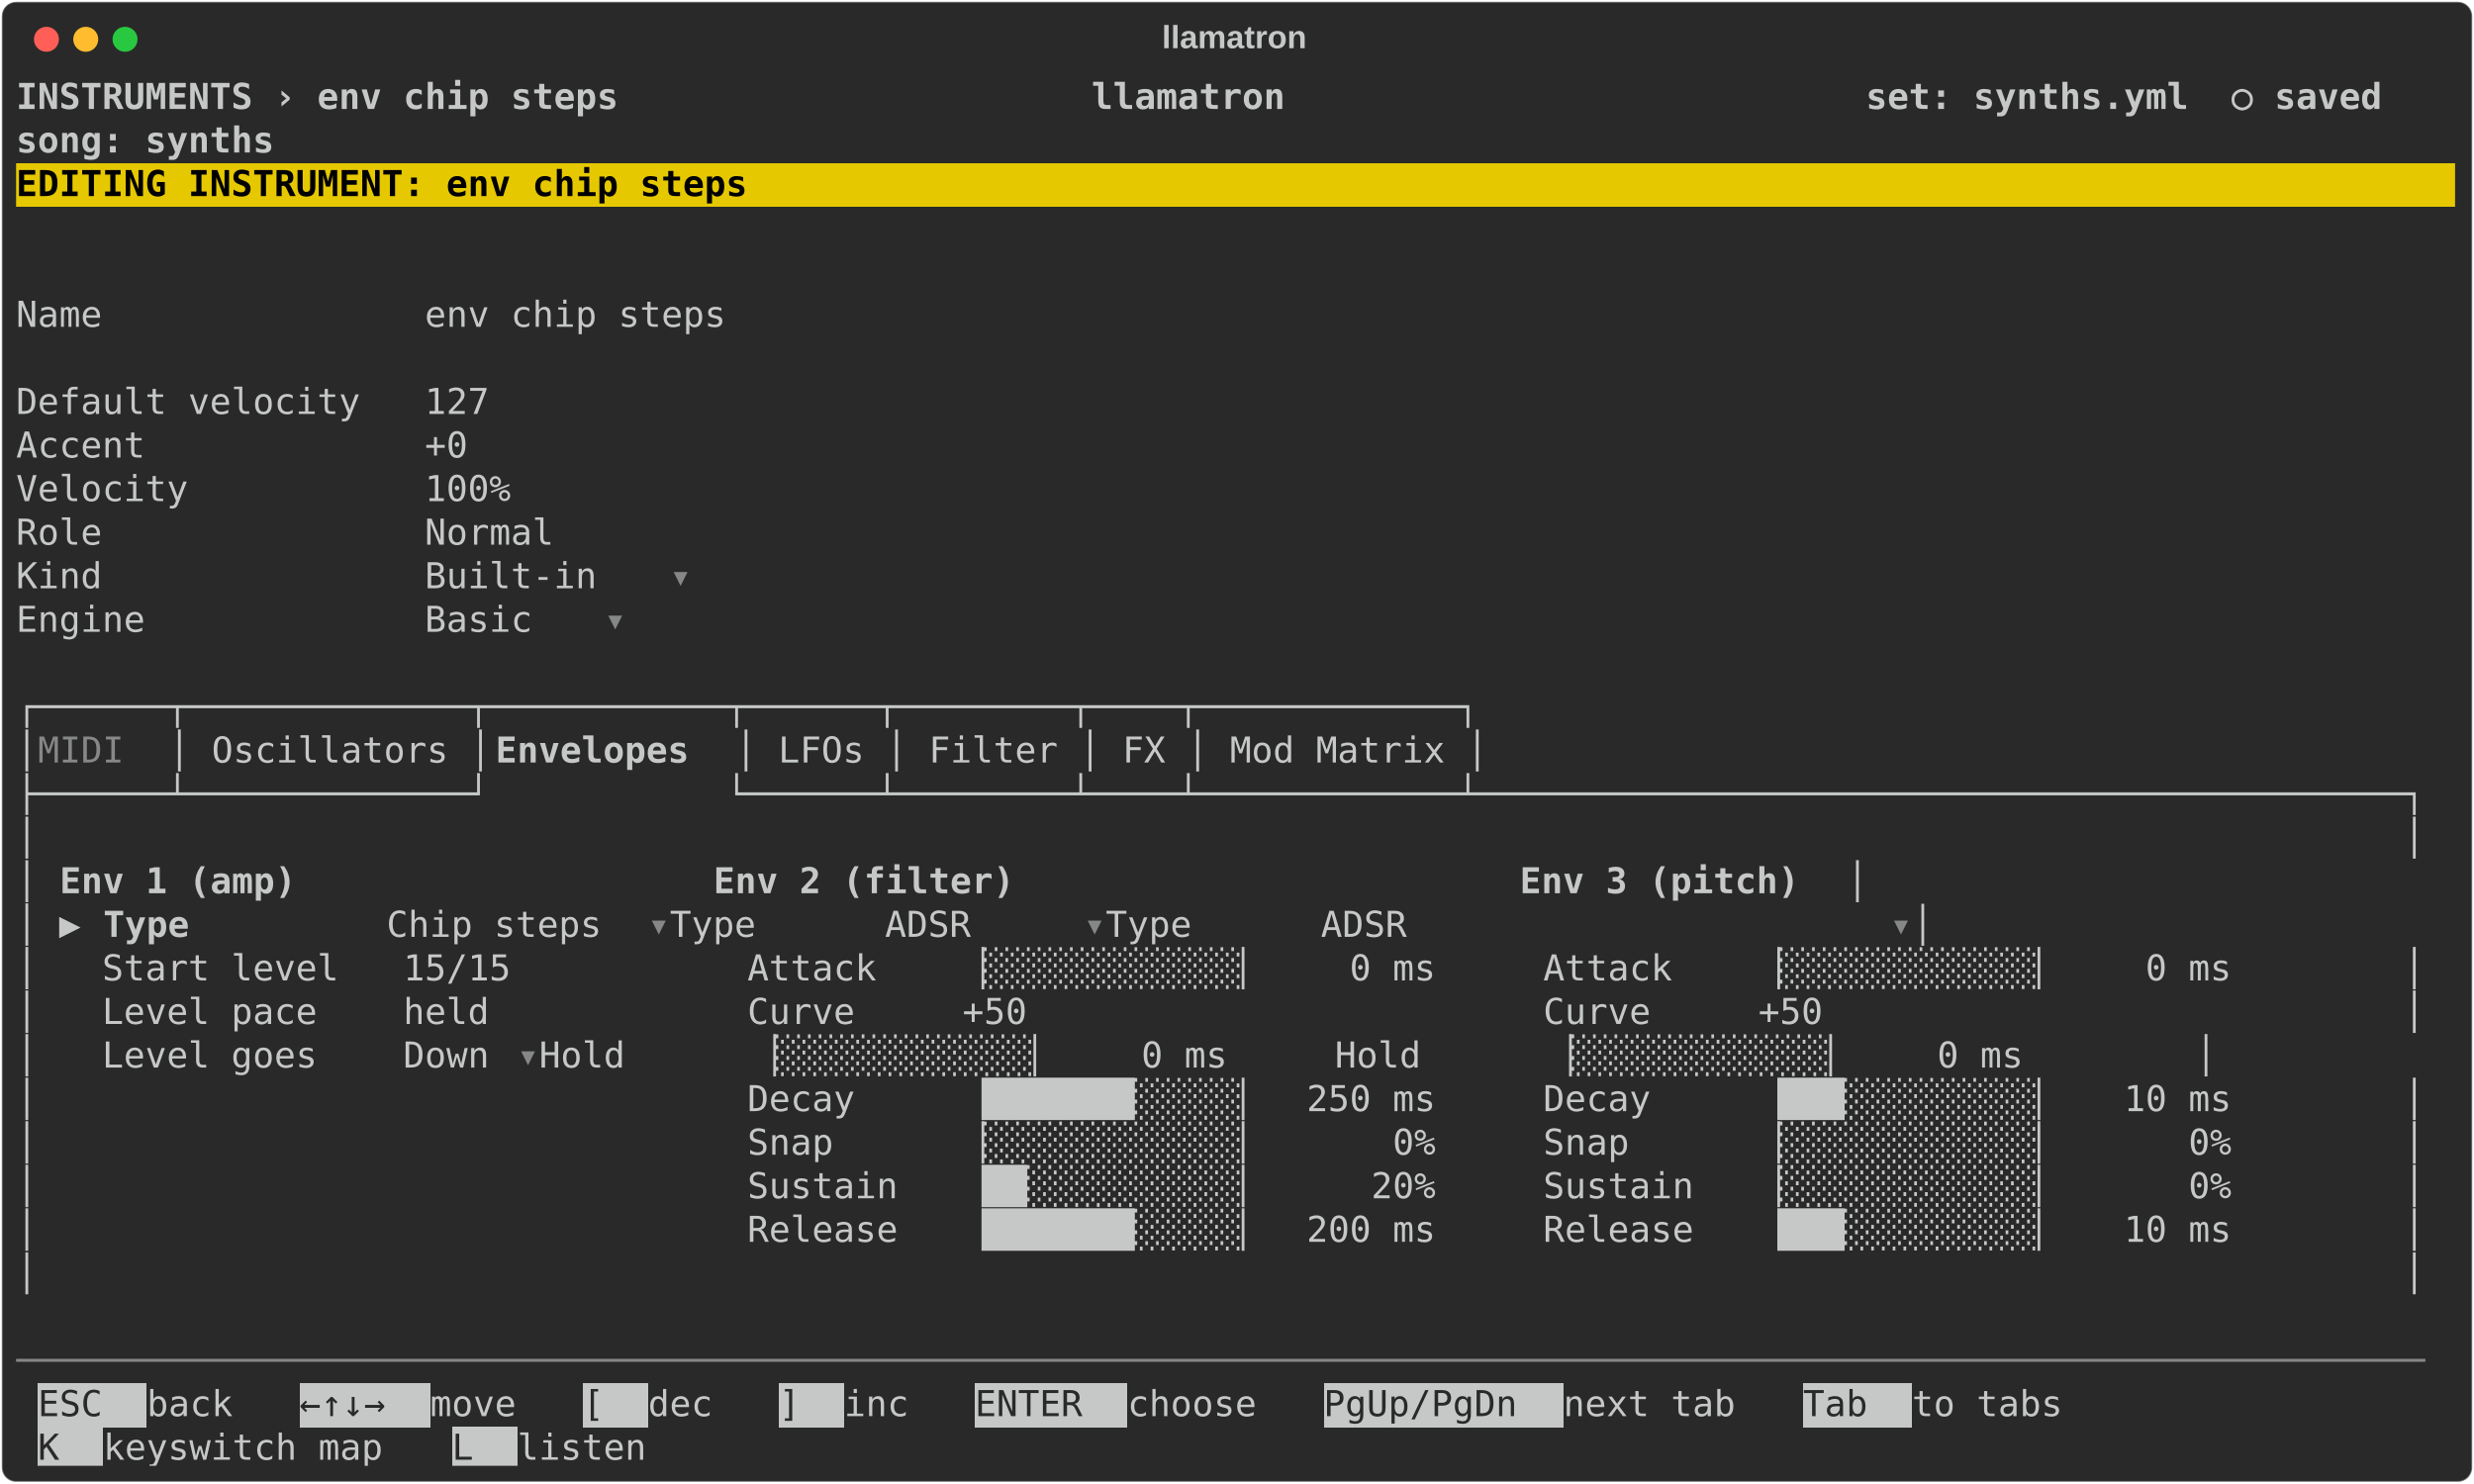
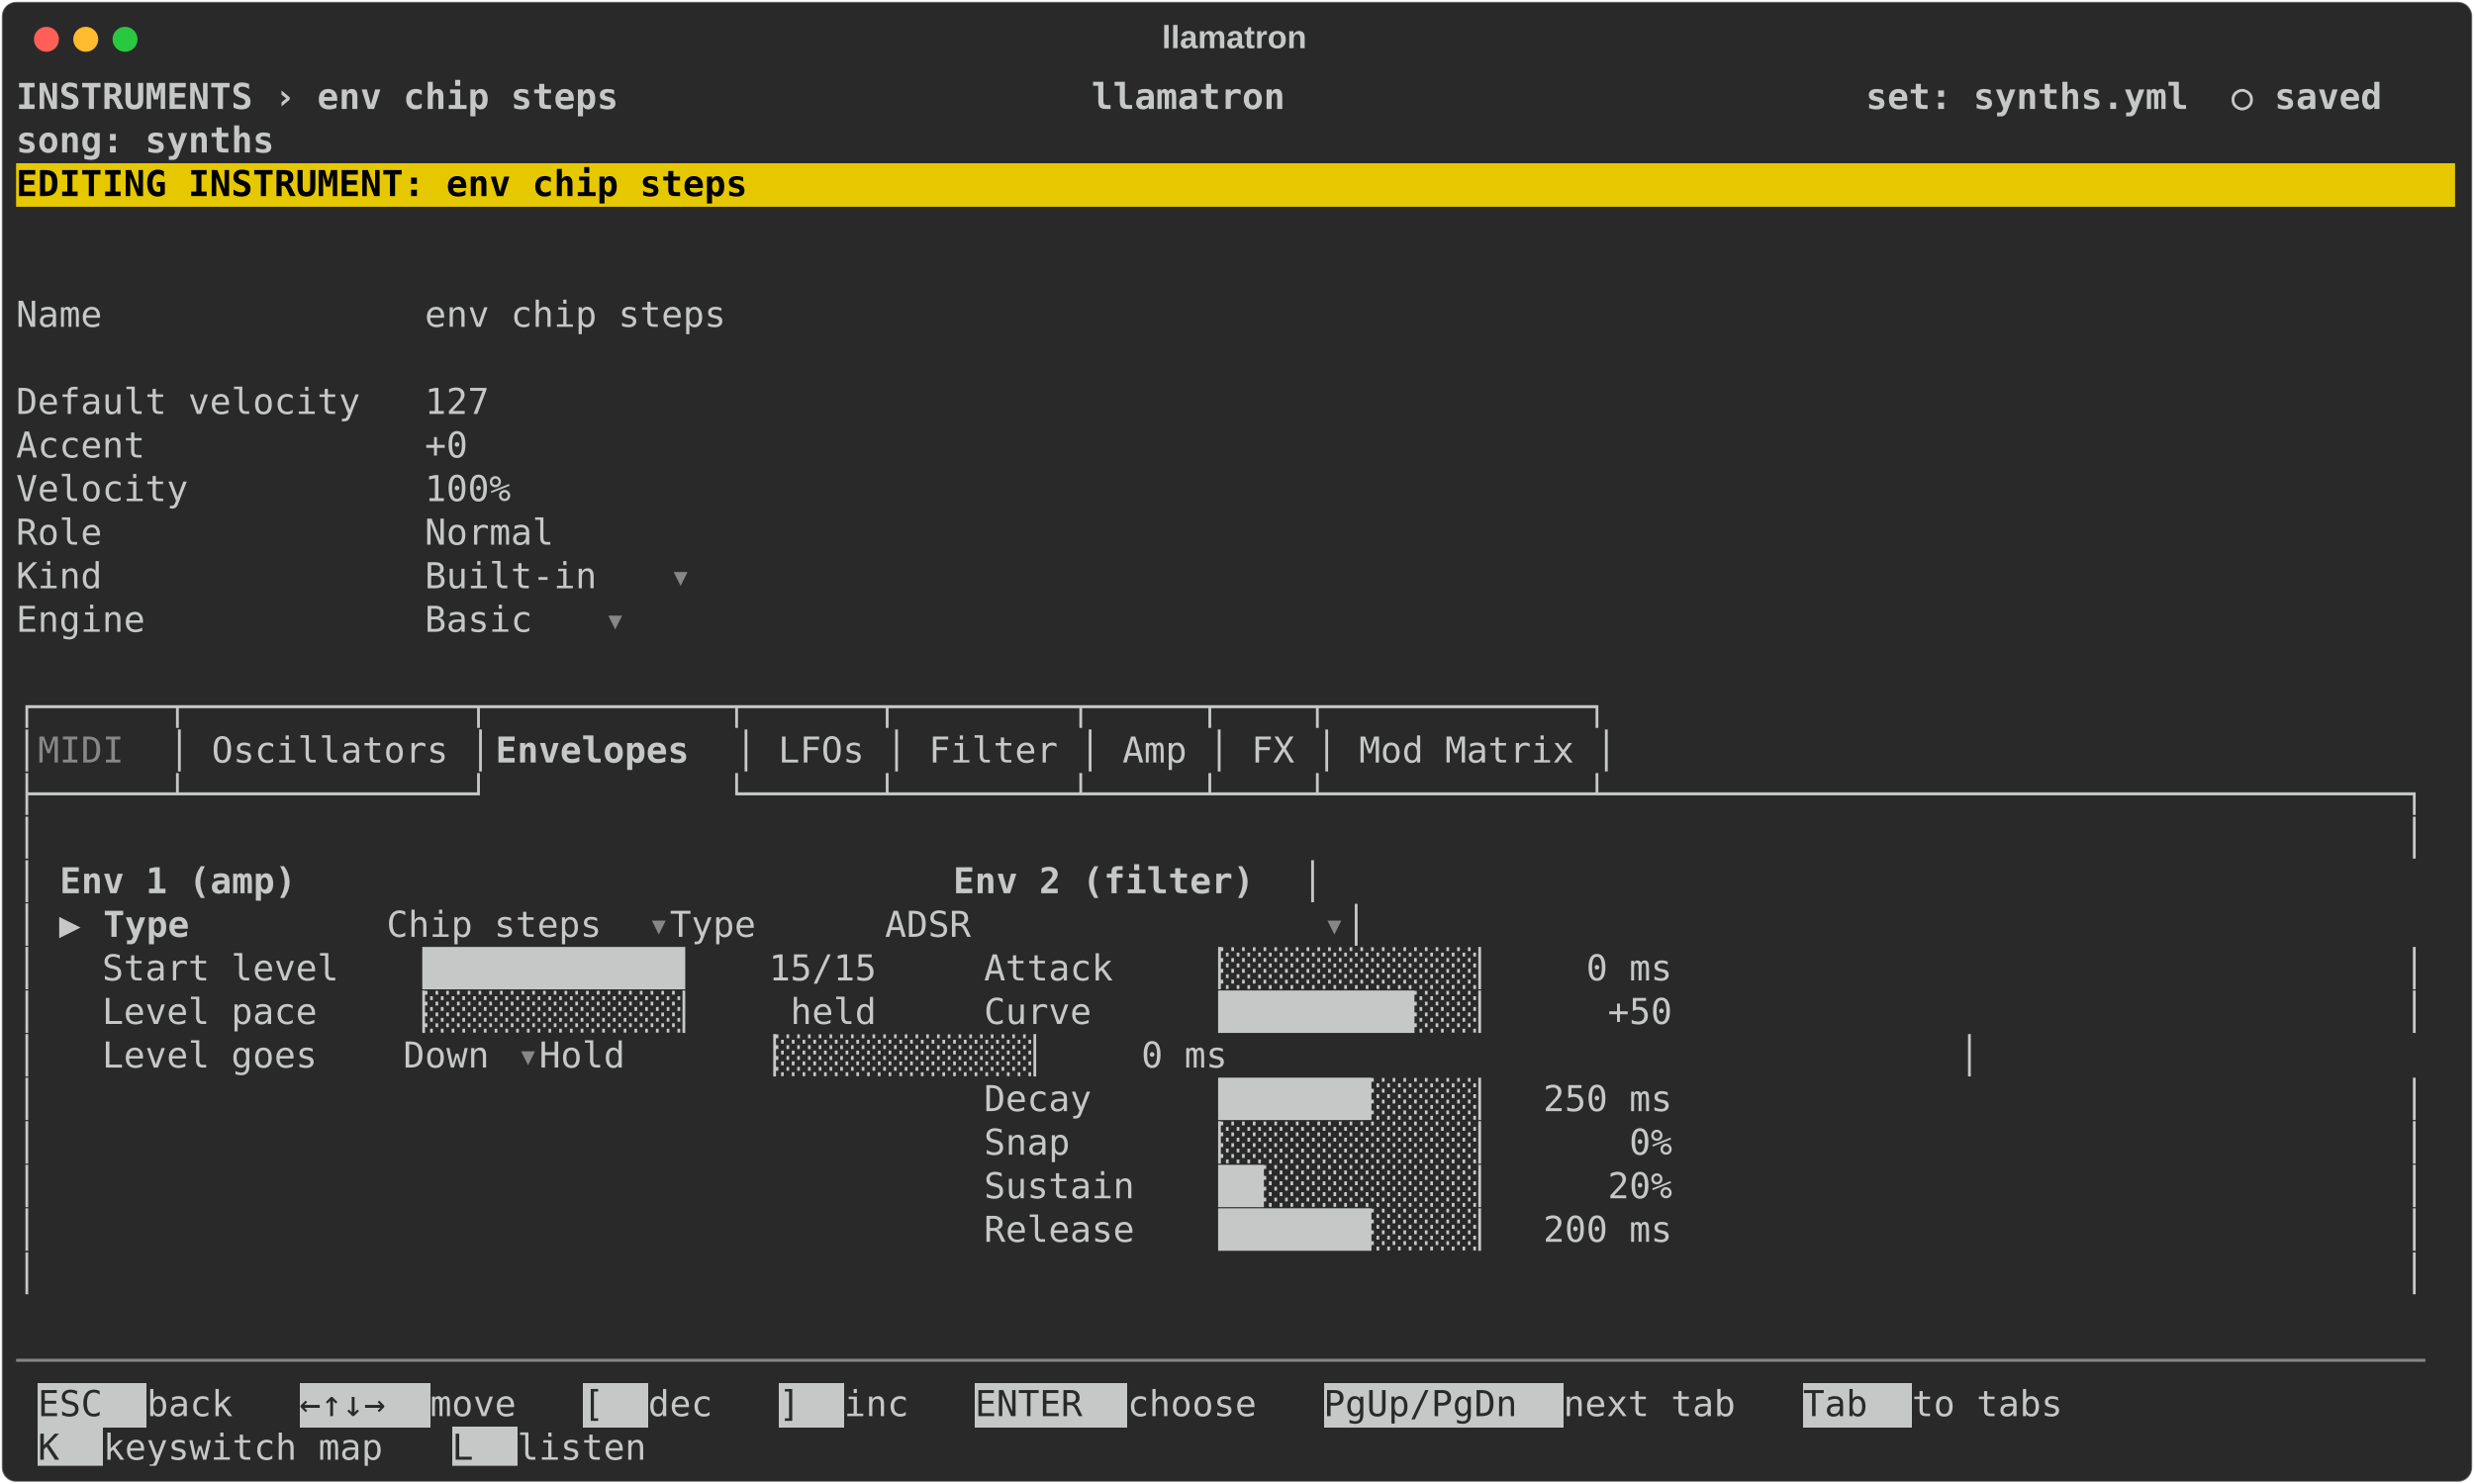
<svg xmlns="http://www.w3.org/2000/svg" class="rich-terminal" viewBox="0 0 1385 830.8">
  <style>

    @font-face {
        font-family: "Fira Code";
        src: local("FiraCode-Regular"),
                url("https://cdnjs.cloudflare.com/ajax/libs/firacode/6.2.0/woff2/FiraCode-Regular.woff2") format("woff2"),
                url("https://cdnjs.cloudflare.com/ajax/libs/firacode/6.2.0/woff/FiraCode-Regular.woff") format("woff");
        font-style: normal;
        font-weight: 400;
    }
    @font-face {
        font-family: "Fira Code";
        src: local("FiraCode-Bold"),
                url("https://cdnjs.cloudflare.com/ajax/libs/firacode/6.2.0/woff2/FiraCode-Bold.woff2") format("woff2"),
                url("https://cdnjs.cloudflare.com/ajax/libs/firacode/6.2.0/woff/FiraCode-Bold.woff") format("woff");
        font-style: bold;
        font-weight: 700;
    }

    .terminal-envelope_chip_steps-matrix {
        font-family: Fira Code, monospace;
        font-size: 20px;
        line-height: 24.4px;
        font-variant-east-asian: full-width;
    }

    .terminal-envelope_chip_steps-title {
        font-size: 18px;
        font-weight: bold;
        font-family: arial;
    }

    .terminal-envelope_chip_steps-r1 { fill: #c5c8c6;font-weight: bold }
.terminal-envelope_chip_steps-r2 { fill: #c5c8c6 }
.terminal-envelope_chip_steps-r3 { fill: #000000;font-weight: bold }
.terminal-envelope_chip_steps-r4 { fill: #868887 }
.terminal-envelope_chip_steps-r5 { fill: #292929 }
    </style>
  <defs>
    <clipPath id="terminal-envelope_chip_steps-clip-terminal">
      <rect x="0" y="0" width="1365.4" height="779.8" />
    </clipPath>
    <clipPath id="terminal-envelope_chip_steps-line-0">
      <rect x="0" y="1.5" width="1366.4" height="24.65" />
    </clipPath>
    <clipPath id="terminal-envelope_chip_steps-line-1">
      <rect x="0" y="25.9" width="1366.4" height="24.65" />
    </clipPath>
    <clipPath id="terminal-envelope_chip_steps-line-2">
      <rect x="0" y="50.3" width="1366.4" height="24.65" />
    </clipPath>
    <clipPath id="terminal-envelope_chip_steps-line-3">
      <rect x="0" y="74.7" width="1366.4" height="24.65" />
    </clipPath>
    <clipPath id="terminal-envelope_chip_steps-line-4">
      <rect x="0" y="99.1" width="1366.4" height="24.65" />
    </clipPath>
    <clipPath id="terminal-envelope_chip_steps-line-5">
      <rect x="0" y="123.5" width="1366.4" height="24.65" />
    </clipPath>
    <clipPath id="terminal-envelope_chip_steps-line-6">
      <rect x="0" y="147.9" width="1366.4" height="24.65" />
    </clipPath>
    <clipPath id="terminal-envelope_chip_steps-line-7">
      <rect x="0" y="172.3" width="1366.4" height="24.65" />
    </clipPath>
    <clipPath id="terminal-envelope_chip_steps-line-8">
      <rect x="0" y="196.7" width="1366.4" height="24.65" />
    </clipPath>
    <clipPath id="terminal-envelope_chip_steps-line-9">
      <rect x="0" y="221.1" width="1366.4" height="24.65" />
    </clipPath>
    <clipPath id="terminal-envelope_chip_steps-line-10">
      <rect x="0" y="245.5" width="1366.4" height="24.65" />
    </clipPath>
    <clipPath id="terminal-envelope_chip_steps-line-11">
      <rect x="0" y="269.9" width="1366.4" height="24.65" />
    </clipPath>
    <clipPath id="terminal-envelope_chip_steps-line-12">
      <rect x="0" y="294.3" width="1366.4" height="24.65" />
    </clipPath>
    <clipPath id="terminal-envelope_chip_steps-line-13">
      <rect x="0" y="318.7" width="1366.4" height="24.65" />
    </clipPath>
    <clipPath id="terminal-envelope_chip_steps-line-14">
      <rect x="0" y="343.1" width="1366.4" height="24.65" />
    </clipPath>
    <clipPath id="terminal-envelope_chip_steps-line-15">
      <rect x="0" y="367.5" width="1366.4" height="24.65" />
    </clipPath>
    <clipPath id="terminal-envelope_chip_steps-line-16">
      <rect x="0" y="391.9" width="1366.4" height="24.65" />
    </clipPath>
    <clipPath id="terminal-envelope_chip_steps-line-17">
      <rect x="0" y="416.3" width="1366.4" height="24.65" />
    </clipPath>
    <clipPath id="terminal-envelope_chip_steps-line-18">
      <rect x="0" y="440.7" width="1366.4" height="24.65" />
    </clipPath>
    <clipPath id="terminal-envelope_chip_steps-line-19">
      <rect x="0" y="465.1" width="1366.4" height="24.65" />
    </clipPath>
    <clipPath id="terminal-envelope_chip_steps-line-20">
      <rect x="0" y="489.5" width="1366.4" height="24.65" />
    </clipPath>
    <clipPath id="terminal-envelope_chip_steps-line-21">
      <rect x="0" y="513.9" width="1366.4" height="24.65" />
    </clipPath>
    <clipPath id="terminal-envelope_chip_steps-line-22">
      <rect x="0" y="538.3" width="1366.4" height="24.65" />
    </clipPath>
    <clipPath id="terminal-envelope_chip_steps-line-23">
      <rect x="0" y="562.7" width="1366.4" height="24.65" />
    </clipPath>
    <clipPath id="terminal-envelope_chip_steps-line-24">
      <rect x="0" y="587.1" width="1366.4" height="24.65" />
    </clipPath>
    <clipPath id="terminal-envelope_chip_steps-line-25">
      <rect x="0" y="611.5" width="1366.4" height="24.65" />
    </clipPath>
    <clipPath id="terminal-envelope_chip_steps-line-26">
      <rect x="0" y="635.9" width="1366.4" height="24.65" />
    </clipPath>
    <clipPath id="terminal-envelope_chip_steps-line-27">
      <rect x="0" y="660.3" width="1366.4" height="24.65" />
    </clipPath>
    <clipPath id="terminal-envelope_chip_steps-line-28">
      <rect x="0" y="684.7" width="1366.4" height="24.65" />
    </clipPath>
    <clipPath id="terminal-envelope_chip_steps-line-29">
      <rect x="0" y="709.1" width="1366.4" height="24.65" />
    </clipPath>
    <clipPath id="terminal-envelope_chip_steps-line-30">
      <rect x="0" y="733.5" width="1366.4" height="24.65" />
    </clipPath>
  </defs>
  <rect fill="#292929" stroke="rgba(255,255,255,0.35)" stroke-width="1" x="1" y="1" width="1383" height="828.8" rx="8" />
  <text class="terminal-envelope_chip_steps-title" fill="#c5c8c6" text-anchor="middle" x="691" y="27">llamatron</text>
  <g transform="translate(26,22)">
    <circle cx="0" cy="0" r="7" fill="#ff5f57" />
    <circle cx="22" cy="0" r="7" fill="#febc2e" />
    <circle cx="44" cy="0" r="7" fill="#28c840" />
  </g>
  <g transform="translate(9, 41)" clip-path="url(#terminal-envelope_chip_steps-clip-terminal)">
    <rect fill="#e6c800" x="0" y="50.3" width="1366.4" height="24.65" shape-rendering="crispEdges" />
    <rect fill="#c5c8c6" x="12.2" y="733.5" width="61" height="24.65" shape-rendering="crispEdges" />
    <rect fill="#c5c8c6" x="158.6" y="733.5" width="73.2" height="24.65" shape-rendering="crispEdges" />
    <rect fill="#c5c8c6" x="317.2" y="733.5" width="36.6" height="24.65" shape-rendering="crispEdges" />
    <rect fill="#c5c8c6" x="427" y="733.5" width="36.6" height="24.65" shape-rendering="crispEdges" />
    <rect fill="#c5c8c6" x="536.8" y="733.5" width="85.4" height="24.65" shape-rendering="crispEdges" />
    <rect fill="#c5c8c6" x="732" y="733.5" width="134.2" height="24.65" shape-rendering="crispEdges" />
    <rect fill="#c5c8c6" x="1000.4" y="733.5" width="61" height="24.65" shape-rendering="crispEdges" />
    <rect fill="#c5c8c6" x="12.2" y="757.9" width="36.6" height="24.65" shape-rendering="crispEdges" />
    <rect fill="#c5c8c6" x="244" y="757.9" width="36.6" height="24.65" shape-rendering="crispEdges" />
    <g class="terminal-envelope_chip_steps-matrix">
      <text class="terminal-envelope_chip_steps-r1" x="0" y="20" textLength="1366.4" clip-path="url(#terminal-envelope_chip_steps-line-0)"> INSTRUMENTS › env chip steps                      llamatron                           set: synths.yml  ○ saved </text>
      <text class="terminal-envelope_chip_steps-r2" x="1366.4" y="20" textLength="12.2" clip-path="url(#terminal-envelope_chip_steps-line-0)">
</text>
      <text class="terminal-envelope_chip_steps-r1" x="0" y="44.4" textLength="1366.4" clip-path="url(#terminal-envelope_chip_steps-line-1)">                                                                                       song: synths             </text>
      <text class="terminal-envelope_chip_steps-r2" x="1366.4" y="44.4" textLength="12.2" clip-path="url(#terminal-envelope_chip_steps-line-1)">
</text>
      <text class="terminal-envelope_chip_steps-r3" x="0" y="68.8" textLength="1366.4" clip-path="url(#terminal-envelope_chip_steps-line-2)"> EDITING INSTRUMENT: env chip steps                                                                             </text>
      <text class="terminal-envelope_chip_steps-r2" x="1366.4" y="68.8" textLength="12.2" clip-path="url(#terminal-envelope_chip_steps-line-2)">
</text>
      <text class="terminal-envelope_chip_steps-r2" x="1366.4" y="93.2" textLength="12.2" clip-path="url(#terminal-envelope_chip_steps-line-3)">
</text>
      <text class="terminal-envelope_chip_steps-r2" x="1366.4" y="117.6" textLength="12.2" clip-path="url(#terminal-envelope_chip_steps-line-4)">
</text>
      <text class="terminal-envelope_chip_steps-r2" x="0" y="142" textLength="439.2" clip-path="url(#terminal-envelope_chip_steps-line-5)">  Name               env chip steps </text>
      <text class="terminal-envelope_chip_steps-r2" x="1366.4" y="142" textLength="12.2" clip-path="url(#terminal-envelope_chip_steps-line-5)">
</text>
      <text class="terminal-envelope_chip_steps-r2" x="1366.4" y="166.4" textLength="12.2" clip-path="url(#terminal-envelope_chip_steps-line-6)">
</text>
      <text class="terminal-envelope_chip_steps-r2" x="0" y="190.8" textLength="305" clip-path="url(#terminal-envelope_chip_steps-line-7)">  Default velocity   127 </text>
      <text class="terminal-envelope_chip_steps-r2" x="1366.4" y="190.8" textLength="12.2" clip-path="url(#terminal-envelope_chip_steps-line-7)">
</text>
      <text class="terminal-envelope_chip_steps-r2" x="0" y="215.2" textLength="292.8" clip-path="url(#terminal-envelope_chip_steps-line-8)">  Accent             +0 </text>
      <text class="terminal-envelope_chip_steps-r2" x="1366.4" y="215.2" textLength="12.2" clip-path="url(#terminal-envelope_chip_steps-line-8)">
</text>
      <text class="terminal-envelope_chip_steps-r2" x="0" y="239.6" textLength="317.2" clip-path="url(#terminal-envelope_chip_steps-line-9)">  Velocity           100% </text>
      <text class="terminal-envelope_chip_steps-r2" x="1366.4" y="239.6" textLength="12.2" clip-path="url(#terminal-envelope_chip_steps-line-9)">
</text>
      <text class="terminal-envelope_chip_steps-r2" x="0" y="264" textLength="341.6" clip-path="url(#terminal-envelope_chip_steps-line-10)">  Role               Normal </text>
      <text class="terminal-envelope_chip_steps-r2" x="1366.4" y="264" textLength="12.2" clip-path="url(#terminal-envelope_chip_steps-line-10)">
</text>
      <text class="terminal-envelope_chip_steps-r2" x="0" y="288.4" textLength="366" clip-path="url(#terminal-envelope_chip_steps-line-11)">  Kind               Built-in </text>
      <text class="terminal-envelope_chip_steps-r4" x="366" y="288.4" textLength="12.2" clip-path="url(#terminal-envelope_chip_steps-line-11)">▾</text>
      <text class="terminal-envelope_chip_steps-r2" x="1366.4" y="288.4" textLength="12.2" clip-path="url(#terminal-envelope_chip_steps-line-11)">
</text>
      <text class="terminal-envelope_chip_steps-r2" x="0" y="312.8" textLength="329.4" clip-path="url(#terminal-envelope_chip_steps-line-12)">  Engine             Basic </text>
      <text class="terminal-envelope_chip_steps-r4" x="329.4" y="312.8" textLength="12.2" clip-path="url(#terminal-envelope_chip_steps-line-12)">▾</text>
      <text class="terminal-envelope_chip_steps-r2" x="1366.4" y="312.8" textLength="12.2" clip-path="url(#terminal-envelope_chip_steps-line-12)">
</text>
      <text class="terminal-envelope_chip_steps-r2" x="1366.4" y="337.2" textLength="12.2" clip-path="url(#terminal-envelope_chip_steps-line-13)">
</text>
-       <text class="terminal-envelope_chip_steps-r2" x="0" y="361.6" textLength="829.6" clip-path="url(#terminal-envelope_chip_steps-line-14)">┌──────┬─────────────┬───────────┬──────┬────────┬────┬────────────┐</text>
+       <text class="terminal-envelope_chip_steps-r2" x="0" y="361.6" textLength="902.8" clip-path="url(#terminal-envelope_chip_steps-line-14)">┌──────┬─────────────┬───────────┬──────┬────────┬─────┬────┬────────────┐</text>
      <text class="terminal-envelope_chip_steps-r2" x="1366.4" y="361.6" textLength="12.2" clip-path="url(#terminal-envelope_chip_steps-line-14)">
</text>
      <text class="terminal-envelope_chip_steps-r2" x="0" y="386" textLength="12.2" clip-path="url(#terminal-envelope_chip_steps-line-15)">│</text>
      <text class="terminal-envelope_chip_steps-r4" x="12.2" y="386" textLength="73.2" clip-path="url(#terminal-envelope_chip_steps-line-15)"> MIDI </text>
      <text class="terminal-envelope_chip_steps-r2" x="85.4" y="386" textLength="183" clip-path="url(#terminal-envelope_chip_steps-line-15)">│ Oscillators │</text>
      <text class="terminal-envelope_chip_steps-r1" x="268.4" y="386" textLength="134.2" clip-path="url(#terminal-envelope_chip_steps-line-15)"> Envelopes </text>
-       <text class="terminal-envelope_chip_steps-r2" x="402.6" y="386" textLength="427" clip-path="url(#terminal-envelope_chip_steps-line-15)">│ LFOs │ Filter │ FX │ Mod Matrix │</text>
+       <text class="terminal-envelope_chip_steps-r2" x="402.6" y="386" textLength="500.2" clip-path="url(#terminal-envelope_chip_steps-line-15)">│ LFOs │ Filter │ Amp │ FX │ Mod Matrix │</text>
      <text class="terminal-envelope_chip_steps-r2" x="1366.4" y="386" textLength="12.2" clip-path="url(#terminal-envelope_chip_steps-line-15)">
</text>
-       <text class="terminal-envelope_chip_steps-r2" x="0" y="410.4" textLength="1366.4" clip-path="url(#terminal-envelope_chip_steps-line-16)">├──────┴─────────────┘           └──────┴────────┴────┴────────────┴───────────────────────────────────────────┐</text>
+       <text class="terminal-envelope_chip_steps-r2" x="0" y="410.4" textLength="1366.4" clip-path="url(#terminal-envelope_chip_steps-line-16)">├──────┴─────────────┘           └──────┴────────┴─────┴────┴────────────┴─────────────────────────────────────┐</text>
      <text class="terminal-envelope_chip_steps-r2" x="1366.4" y="410.4" textLength="12.2" clip-path="url(#terminal-envelope_chip_steps-line-16)">
</text>
      <text class="terminal-envelope_chip_steps-r2" x="0" y="434.8" textLength="1366.4" clip-path="url(#terminal-envelope_chip_steps-line-17)">│                                                                                                              │</text>
      <text class="terminal-envelope_chip_steps-r2" x="1366.4" y="434.8" textLength="12.2" clip-path="url(#terminal-envelope_chip_steps-line-17)">
</text>
      <text class="terminal-envelope_chip_steps-r2" x="0" y="459.2" textLength="24.4" clip-path="url(#terminal-envelope_chip_steps-line-18)">│ </text>
      <text class="terminal-envelope_chip_steps-r1" x="24.4" y="459.2" textLength="158.6" clip-path="url(#terminal-envelope_chip_steps-line-18)">  Env 1 (amp)</text>
-       <text class="terminal-envelope_chip_steps-r1" x="390.4" y="459.2" textLength="195.2" clip-path="url(#terminal-envelope_chip_steps-line-18)">  Env 2 (filter)</text>
-       <text class="terminal-envelope_chip_steps-r1" x="841.8" y="459.2" textLength="183" clip-path="url(#terminal-envelope_chip_steps-line-18)">  Env 3 (pitch)</text>
-       <text class="terminal-envelope_chip_steps-r2" x="1024.8" y="459.2" textLength="341.6" clip-path="url(#terminal-envelope_chip_steps-line-18)">                           │</text>
+       <text class="terminal-envelope_chip_steps-r1" x="524.6" y="459.2" textLength="195.2" clip-path="url(#terminal-envelope_chip_steps-line-18)">  Env 2 (filter)</text>
+       <text class="terminal-envelope_chip_steps-r2" x="719.8" y="459.2" textLength="646.6" clip-path="url(#terminal-envelope_chip_steps-line-18)">                                                    │</text>
      <text class="terminal-envelope_chip_steps-r2" x="1366.4" y="459.2" textLength="12.2" clip-path="url(#terminal-envelope_chip_steps-line-18)">
</text>
      <text class="terminal-envelope_chip_steps-r2" x="0" y="483.6" textLength="48.8" clip-path="url(#terminal-envelope_chip_steps-line-19)">│ ▶ </text>
      <text class="terminal-envelope_chip_steps-r1" x="48.8" y="483.6" textLength="158.6" clip-path="url(#terminal-envelope_chip_steps-line-19)">Type         </text>
      <text class="terminal-envelope_chip_steps-r2" x="207.4" y="483.6" textLength="146.4" clip-path="url(#terminal-envelope_chip_steps-line-19)"> Chip steps </text>
      <text class="terminal-envelope_chip_steps-r4" x="353.8" y="483.6" textLength="12.2" clip-path="url(#terminal-envelope_chip_steps-line-19)">▾</text>
-       <text class="terminal-envelope_chip_steps-r2" x="366" y="483.6" textLength="231.8" clip-path="url(#terminal-envelope_chip_steps-line-19)">    Type      ADSR </text>
-       <text class="terminal-envelope_chip_steps-r4" x="597.8" y="483.6" textLength="12.2" clip-path="url(#terminal-envelope_chip_steps-line-19)">▾</text>
-       <text class="terminal-envelope_chip_steps-r2" x="610" y="483.6" textLength="439.2" clip-path="url(#terminal-envelope_chip_steps-line-19)">                     Type      ADSR </text>
-       <text class="terminal-envelope_chip_steps-r4" x="1049.2" y="483.6" textLength="12.2" clip-path="url(#terminal-envelope_chip_steps-line-19)">▾</text>
-       <text class="terminal-envelope_chip_steps-r2" x="1061.4" y="483.6" textLength="305" clip-path="url(#terminal-envelope_chip_steps-line-19)">                        │</text>
+       <text class="terminal-envelope_chip_steps-r2" x="366" y="483.6" textLength="366" clip-path="url(#terminal-envelope_chip_steps-line-19)">               Type      ADSR </text>
+       <text class="terminal-envelope_chip_steps-r4" x="732" y="483.6" textLength="12.2" clip-path="url(#terminal-envelope_chip_steps-line-19)">▾</text>
+       <text class="terminal-envelope_chip_steps-r2" x="744.2" y="483.6" textLength="622.2" clip-path="url(#terminal-envelope_chip_steps-line-19)">                                                  │</text>
      <text class="terminal-envelope_chip_steps-r2" x="1366.4" y="483.6" textLength="12.2" clip-path="url(#terminal-envelope_chip_steps-line-19)">
</text>
-       <text class="terminal-envelope_chip_steps-r2" x="0" y="508" textLength="1366.4" clip-path="url(#terminal-envelope_chip_steps-line-20)">│   Start level   15/15           Attack    ▕░░░░░░░░░░░░▏    0 ms     Attack    ▕░░░░░░░░░░░░▏    0 ms        │</text>
+       <text class="terminal-envelope_chip_steps-r2" x="0" y="508" textLength="1366.4" clip-path="url(#terminal-envelope_chip_steps-line-20)">│   Start level   ▕████████████▏   15/15     Attack    ▕░░░░░░░░░░░░▏    0 ms                                  │</text>
      <text class="terminal-envelope_chip_steps-r2" x="1366.4" y="508" textLength="12.2" clip-path="url(#terminal-envelope_chip_steps-line-20)">
</text>
-       <text class="terminal-envelope_chip_steps-r2" x="0" y="532.4" textLength="1366.4" clip-path="url(#terminal-envelope_chip_steps-line-21)">│   Level pace    held            Curve     +50                        Curve     +50                           │</text>
+       <text class="terminal-envelope_chip_steps-r2" x="0" y="532.4" textLength="1366.4" clip-path="url(#terminal-envelope_chip_steps-line-21)">│   Level pace    ▕░░░░░░░░░░░░▏    held     Curve     ▕█████████░░░▏     +50                                  │</text>
      <text class="terminal-envelope_chip_steps-r2" x="1366.4" y="532.4" textLength="12.2" clip-path="url(#terminal-envelope_chip_steps-line-21)">
</text>
      <text class="terminal-envelope_chip_steps-r2" x="0" y="556.8" textLength="280.6" clip-path="url(#terminal-envelope_chip_steps-line-22)">│   Level goes    Down </text>
      <text class="terminal-envelope_chip_steps-r4" x="280.6" y="556.8" textLength="12.2" clip-path="url(#terminal-envelope_chip_steps-line-22)">▾</text>
-       <text class="terminal-envelope_chip_steps-r2" x="292.8" y="556.8" textLength="1073.6" clip-path="url(#terminal-envelope_chip_steps-line-22)">          Hold      ▕░░░░░░░░░░░░▏    0 ms     Hold      ▕░░░░░░░░░░░░▏    0 ms        │</text>
+       <text class="terminal-envelope_chip_steps-r2" x="292.8" y="556.8" textLength="1073.6" clip-path="url(#terminal-envelope_chip_steps-line-22)">                     Hold      ▕░░░░░░░░░░░░▏    0 ms                                  │</text>
      <text class="terminal-envelope_chip_steps-r2" x="1366.4" y="556.8" textLength="12.2" clip-path="url(#terminal-envelope_chip_steps-line-22)">
</text>
-       <text class="terminal-envelope_chip_steps-r2" x="0" y="581.2" textLength="1366.4" clip-path="url(#terminal-envelope_chip_steps-line-23)">│                                 Decay     ▕███████░░░░░▏  250 ms     Decay     ▕███░░░░░░░░░▏   10 ms        │</text>
+       <text class="terminal-envelope_chip_steps-r2" x="0" y="581.2" textLength="1366.4" clip-path="url(#terminal-envelope_chip_steps-line-23)">│                                            Decay     ▕███████░░░░░▏  250 ms                                  │</text>
      <text class="terminal-envelope_chip_steps-r2" x="1366.4" y="581.2" textLength="12.2" clip-path="url(#terminal-envelope_chip_steps-line-23)">
</text>
-       <text class="terminal-envelope_chip_steps-r2" x="0" y="605.6" textLength="1366.4" clip-path="url(#terminal-envelope_chip_steps-line-24)">│                                 Snap      ▕░░░░░░░░░░░░▏      0%     Snap      ▕░░░░░░░░░░░░▏      0%        │</text>
+       <text class="terminal-envelope_chip_steps-r2" x="0" y="605.6" textLength="1366.4" clip-path="url(#terminal-envelope_chip_steps-line-24)">│                                            Snap      ▕░░░░░░░░░░░░▏      0%                                  │</text>
      <text class="terminal-envelope_chip_steps-r2" x="1366.4" y="605.6" textLength="12.2" clip-path="url(#terminal-envelope_chip_steps-line-24)">
</text>
-       <text class="terminal-envelope_chip_steps-r2" x="0" y="630" textLength="1366.4" clip-path="url(#terminal-envelope_chip_steps-line-25)">│                                 Sustain   ▕██░░░░░░░░░░▏     20%     Sustain   ▕░░░░░░░░░░░░▏      0%        │</text>
+       <text class="terminal-envelope_chip_steps-r2" x="0" y="630" textLength="1366.4" clip-path="url(#terminal-envelope_chip_steps-line-25)">│                                            Sustain   ▕██░░░░░░░░░░▏     20%                                  │</text>
      <text class="terminal-envelope_chip_steps-r2" x="1366.4" y="630" textLength="12.2" clip-path="url(#terminal-envelope_chip_steps-line-25)">
</text>
-       <text class="terminal-envelope_chip_steps-r2" x="0" y="654.4" textLength="1366.4" clip-path="url(#terminal-envelope_chip_steps-line-26)">│                                 Release   ▕███████░░░░░▏  200 ms     Release   ▕███░░░░░░░░░▏   10 ms        │</text>
+       <text class="terminal-envelope_chip_steps-r2" x="0" y="654.4" textLength="1366.4" clip-path="url(#terminal-envelope_chip_steps-line-26)">│                                            Release   ▕███████░░░░░▏  200 ms                                  │</text>
      <text class="terminal-envelope_chip_steps-r2" x="1366.4" y="654.4" textLength="12.2" clip-path="url(#terminal-envelope_chip_steps-line-26)">
</text>
      <text class="terminal-envelope_chip_steps-r2" x="0" y="678.8" textLength="1366.4" clip-path="url(#terminal-envelope_chip_steps-line-27)">│                                                                                                              │</text>
      <text class="terminal-envelope_chip_steps-r2" x="1366.4" y="678.8" textLength="12.2" clip-path="url(#terminal-envelope_chip_steps-line-27)">
</text>
      <text class="terminal-envelope_chip_steps-r2" x="1366.4" y="703.2" textLength="12.2" clip-path="url(#terminal-envelope_chip_steps-line-28)">
</text>
      <text class="terminal-envelope_chip_steps-r4" x="0" y="727.6" textLength="1366.4" clip-path="url(#terminal-envelope_chip_steps-line-29)">────────────────────────────────────────────────────────────────────────────────────────────────────────────────</text>
      <text class="terminal-envelope_chip_steps-r2" x="1366.4" y="727.6" textLength="12.2" clip-path="url(#terminal-envelope_chip_steps-line-29)">
</text>
      <text class="terminal-envelope_chip_steps-r5" x="12.2" y="752" textLength="61" clip-path="url(#terminal-envelope_chip_steps-line-30)"> ESC </text>
      <text class="terminal-envelope_chip_steps-r2" x="73.2" y="752" textLength="85.4" clip-path="url(#terminal-envelope_chip_steps-line-30)"> back  </text>
      <text class="terminal-envelope_chip_steps-r5" x="158.6" y="752" textLength="73.2" clip-path="url(#terminal-envelope_chip_steps-line-30)"> ←↑↓→ </text>
      <text class="terminal-envelope_chip_steps-r2" x="231.8" y="752" textLength="85.4" clip-path="url(#terminal-envelope_chip_steps-line-30)"> move  </text>
      <text class="terminal-envelope_chip_steps-r5" x="317.2" y="752" textLength="36.6" clip-path="url(#terminal-envelope_chip_steps-line-30)"> [ </text>
      <text class="terminal-envelope_chip_steps-r2" x="353.8" y="752" textLength="73.2" clip-path="url(#terminal-envelope_chip_steps-line-30)"> dec  </text>
      <text class="terminal-envelope_chip_steps-r5" x="427" y="752" textLength="36.6" clip-path="url(#terminal-envelope_chip_steps-line-30)"> ] </text>
      <text class="terminal-envelope_chip_steps-r2" x="463.6" y="752" textLength="73.2" clip-path="url(#terminal-envelope_chip_steps-line-30)"> inc  </text>
      <text class="terminal-envelope_chip_steps-r5" x="536.8" y="752" textLength="85.4" clip-path="url(#terminal-envelope_chip_steps-line-30)"> ENTER </text>
      <text class="terminal-envelope_chip_steps-r2" x="622.2" y="752" textLength="109.8" clip-path="url(#terminal-envelope_chip_steps-line-30)"> choose  </text>
      <text class="terminal-envelope_chip_steps-r5" x="732" y="752" textLength="134.2" clip-path="url(#terminal-envelope_chip_steps-line-30)"> PgUp/PgDn </text>
      <text class="terminal-envelope_chip_steps-r2" x="866.2" y="752" textLength="134.2" clip-path="url(#terminal-envelope_chip_steps-line-30)"> next tab  </text>
      <text class="terminal-envelope_chip_steps-r5" x="1000.4" y="752" textLength="61" clip-path="url(#terminal-envelope_chip_steps-line-30)"> Tab </text>
      <text class="terminal-envelope_chip_steps-r2" x="1061.4" y="752" textLength="122" clip-path="url(#terminal-envelope_chip_steps-line-30)"> to tabs  </text>
      <text class="terminal-envelope_chip_steps-r2" x="1366.4" y="752" textLength="12.2" clip-path="url(#terminal-envelope_chip_steps-line-30)">
</text>
      <text class="terminal-envelope_chip_steps-r5" x="12.2" y="776.4" textLength="36.6" clip-path="url(#terminal-envelope_chip_steps-line-31)"> K </text>
      <text class="terminal-envelope_chip_steps-r2" x="48.8" y="776.4" textLength="195.2" clip-path="url(#terminal-envelope_chip_steps-line-31)"> keyswitch map  </text>
      <text class="terminal-envelope_chip_steps-r5" x="244" y="776.4" textLength="36.6" clip-path="url(#terminal-envelope_chip_steps-line-31)"> L </text>
      <text class="terminal-envelope_chip_steps-r2" x="280.6" y="776.4" textLength="109.8" clip-path="url(#terminal-envelope_chip_steps-line-31)"> listen  </text>
    </g>
  </g>
</svg>
